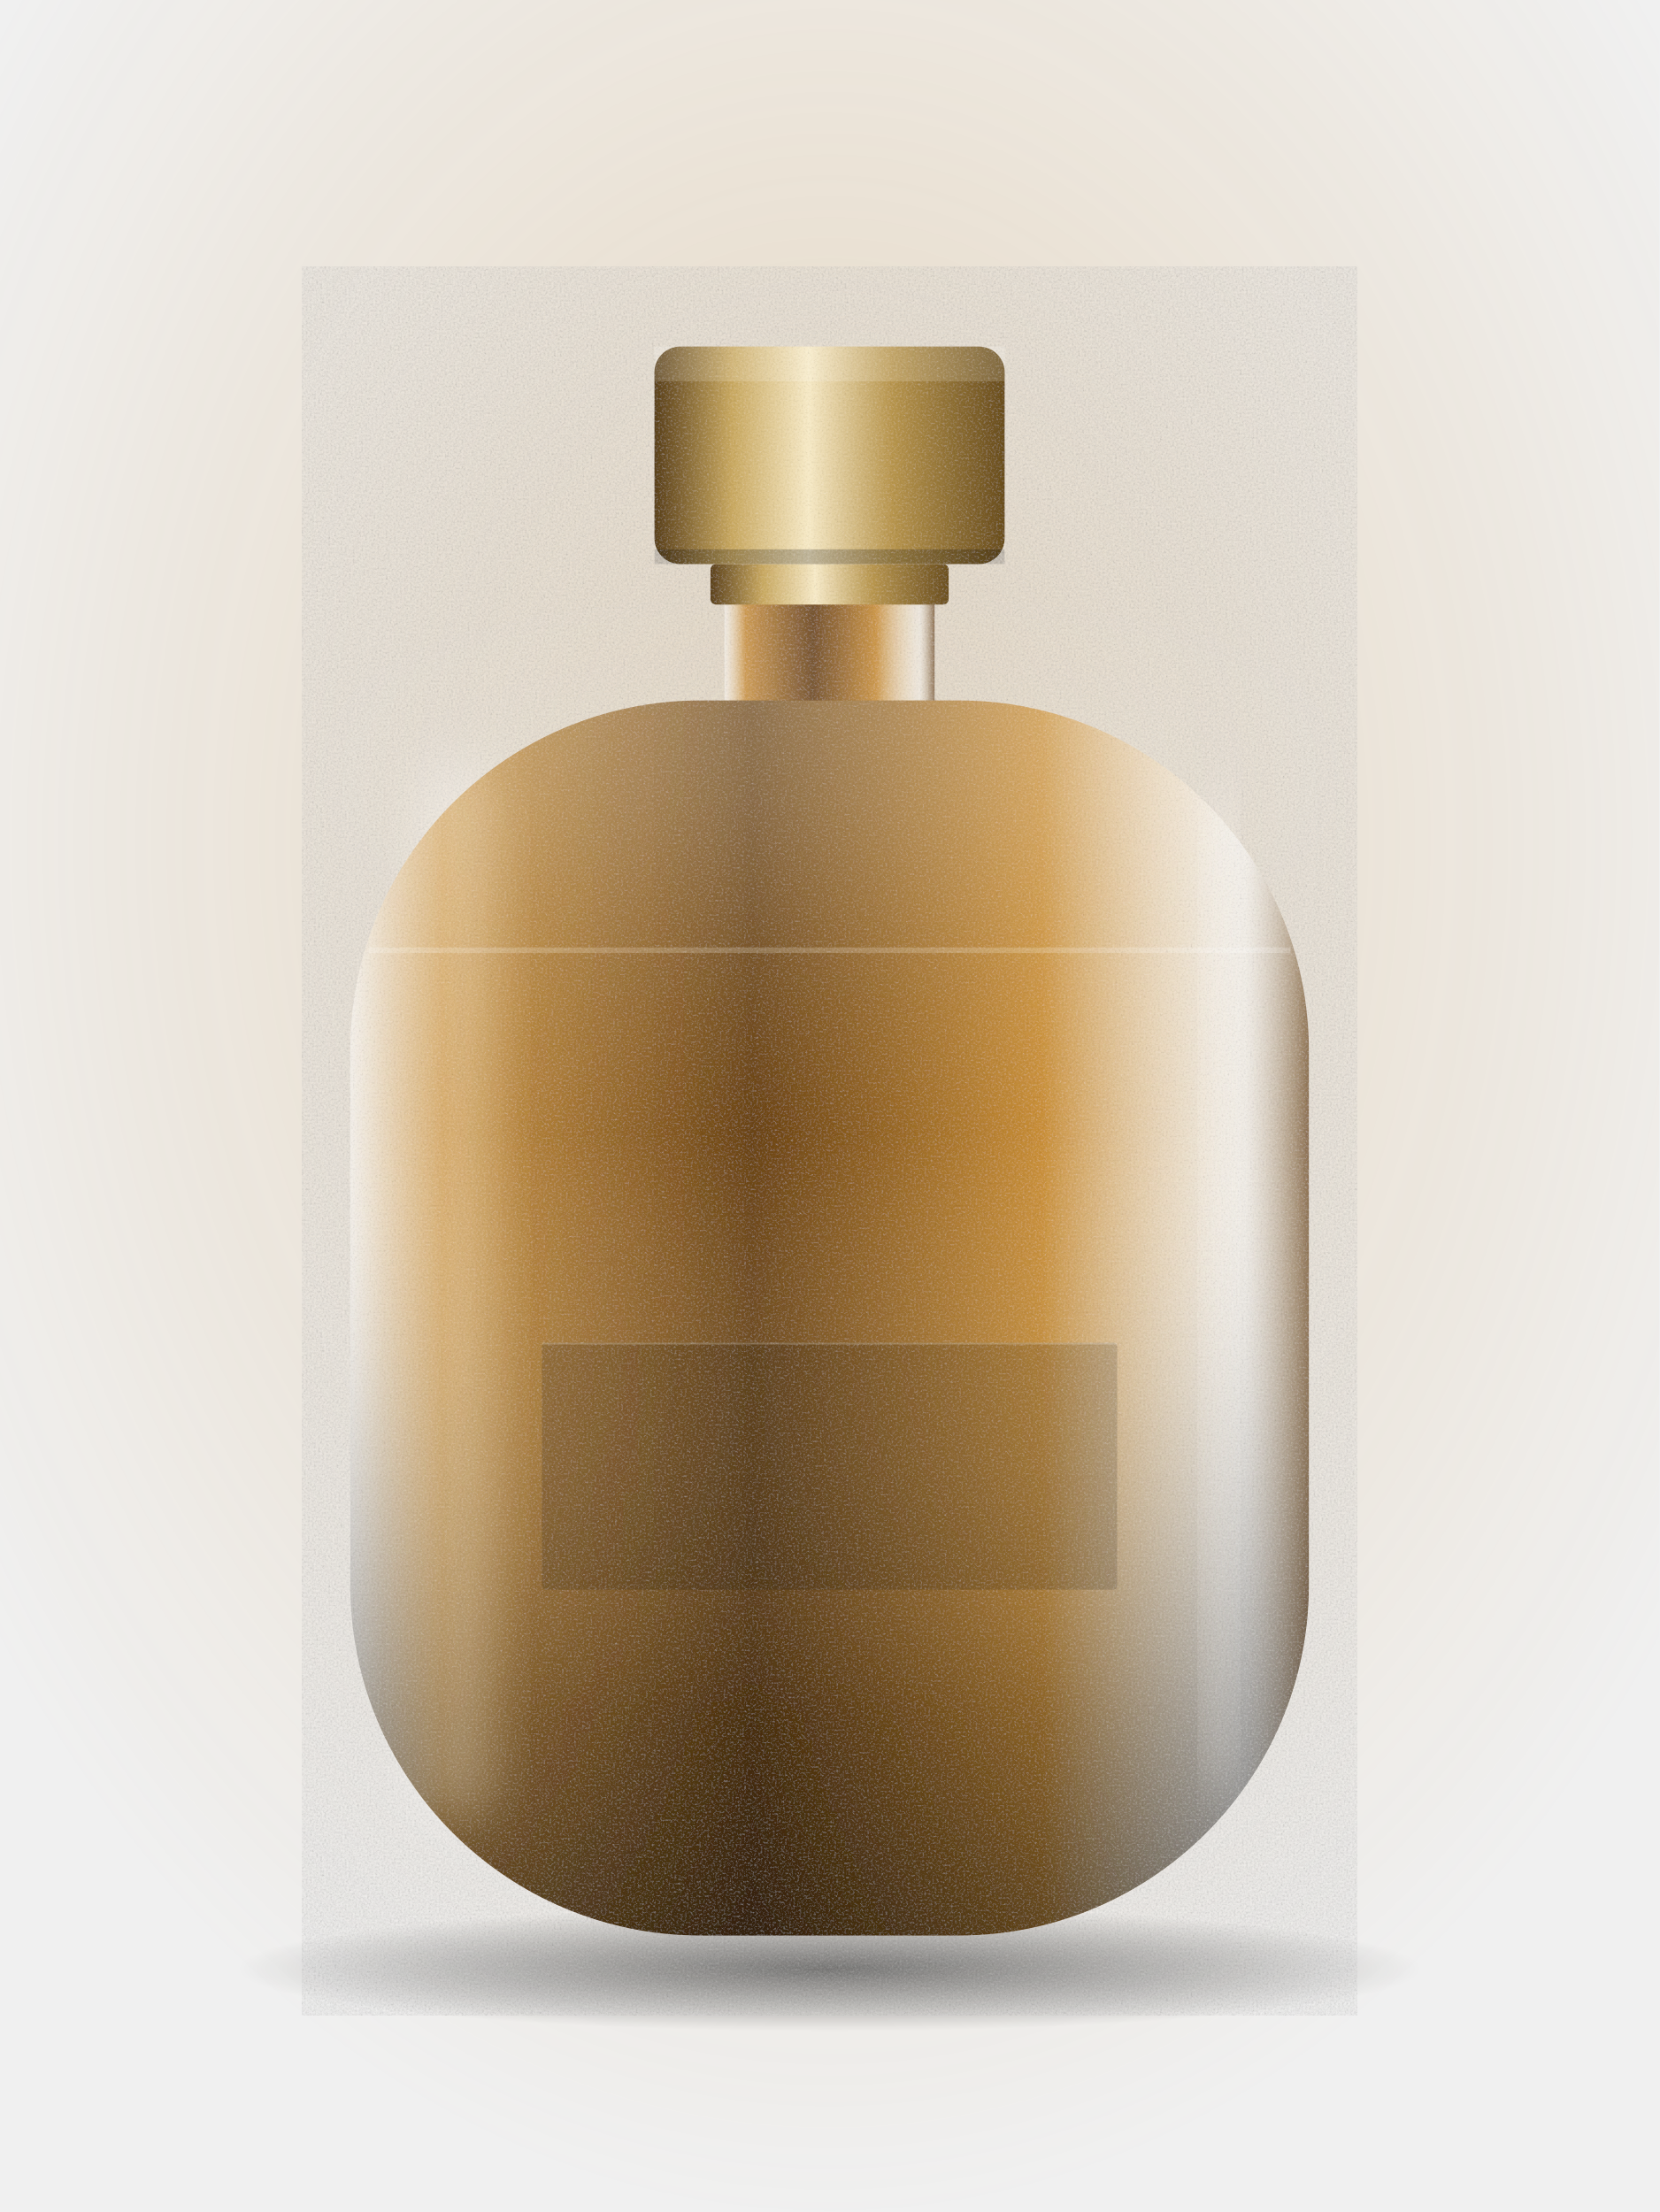
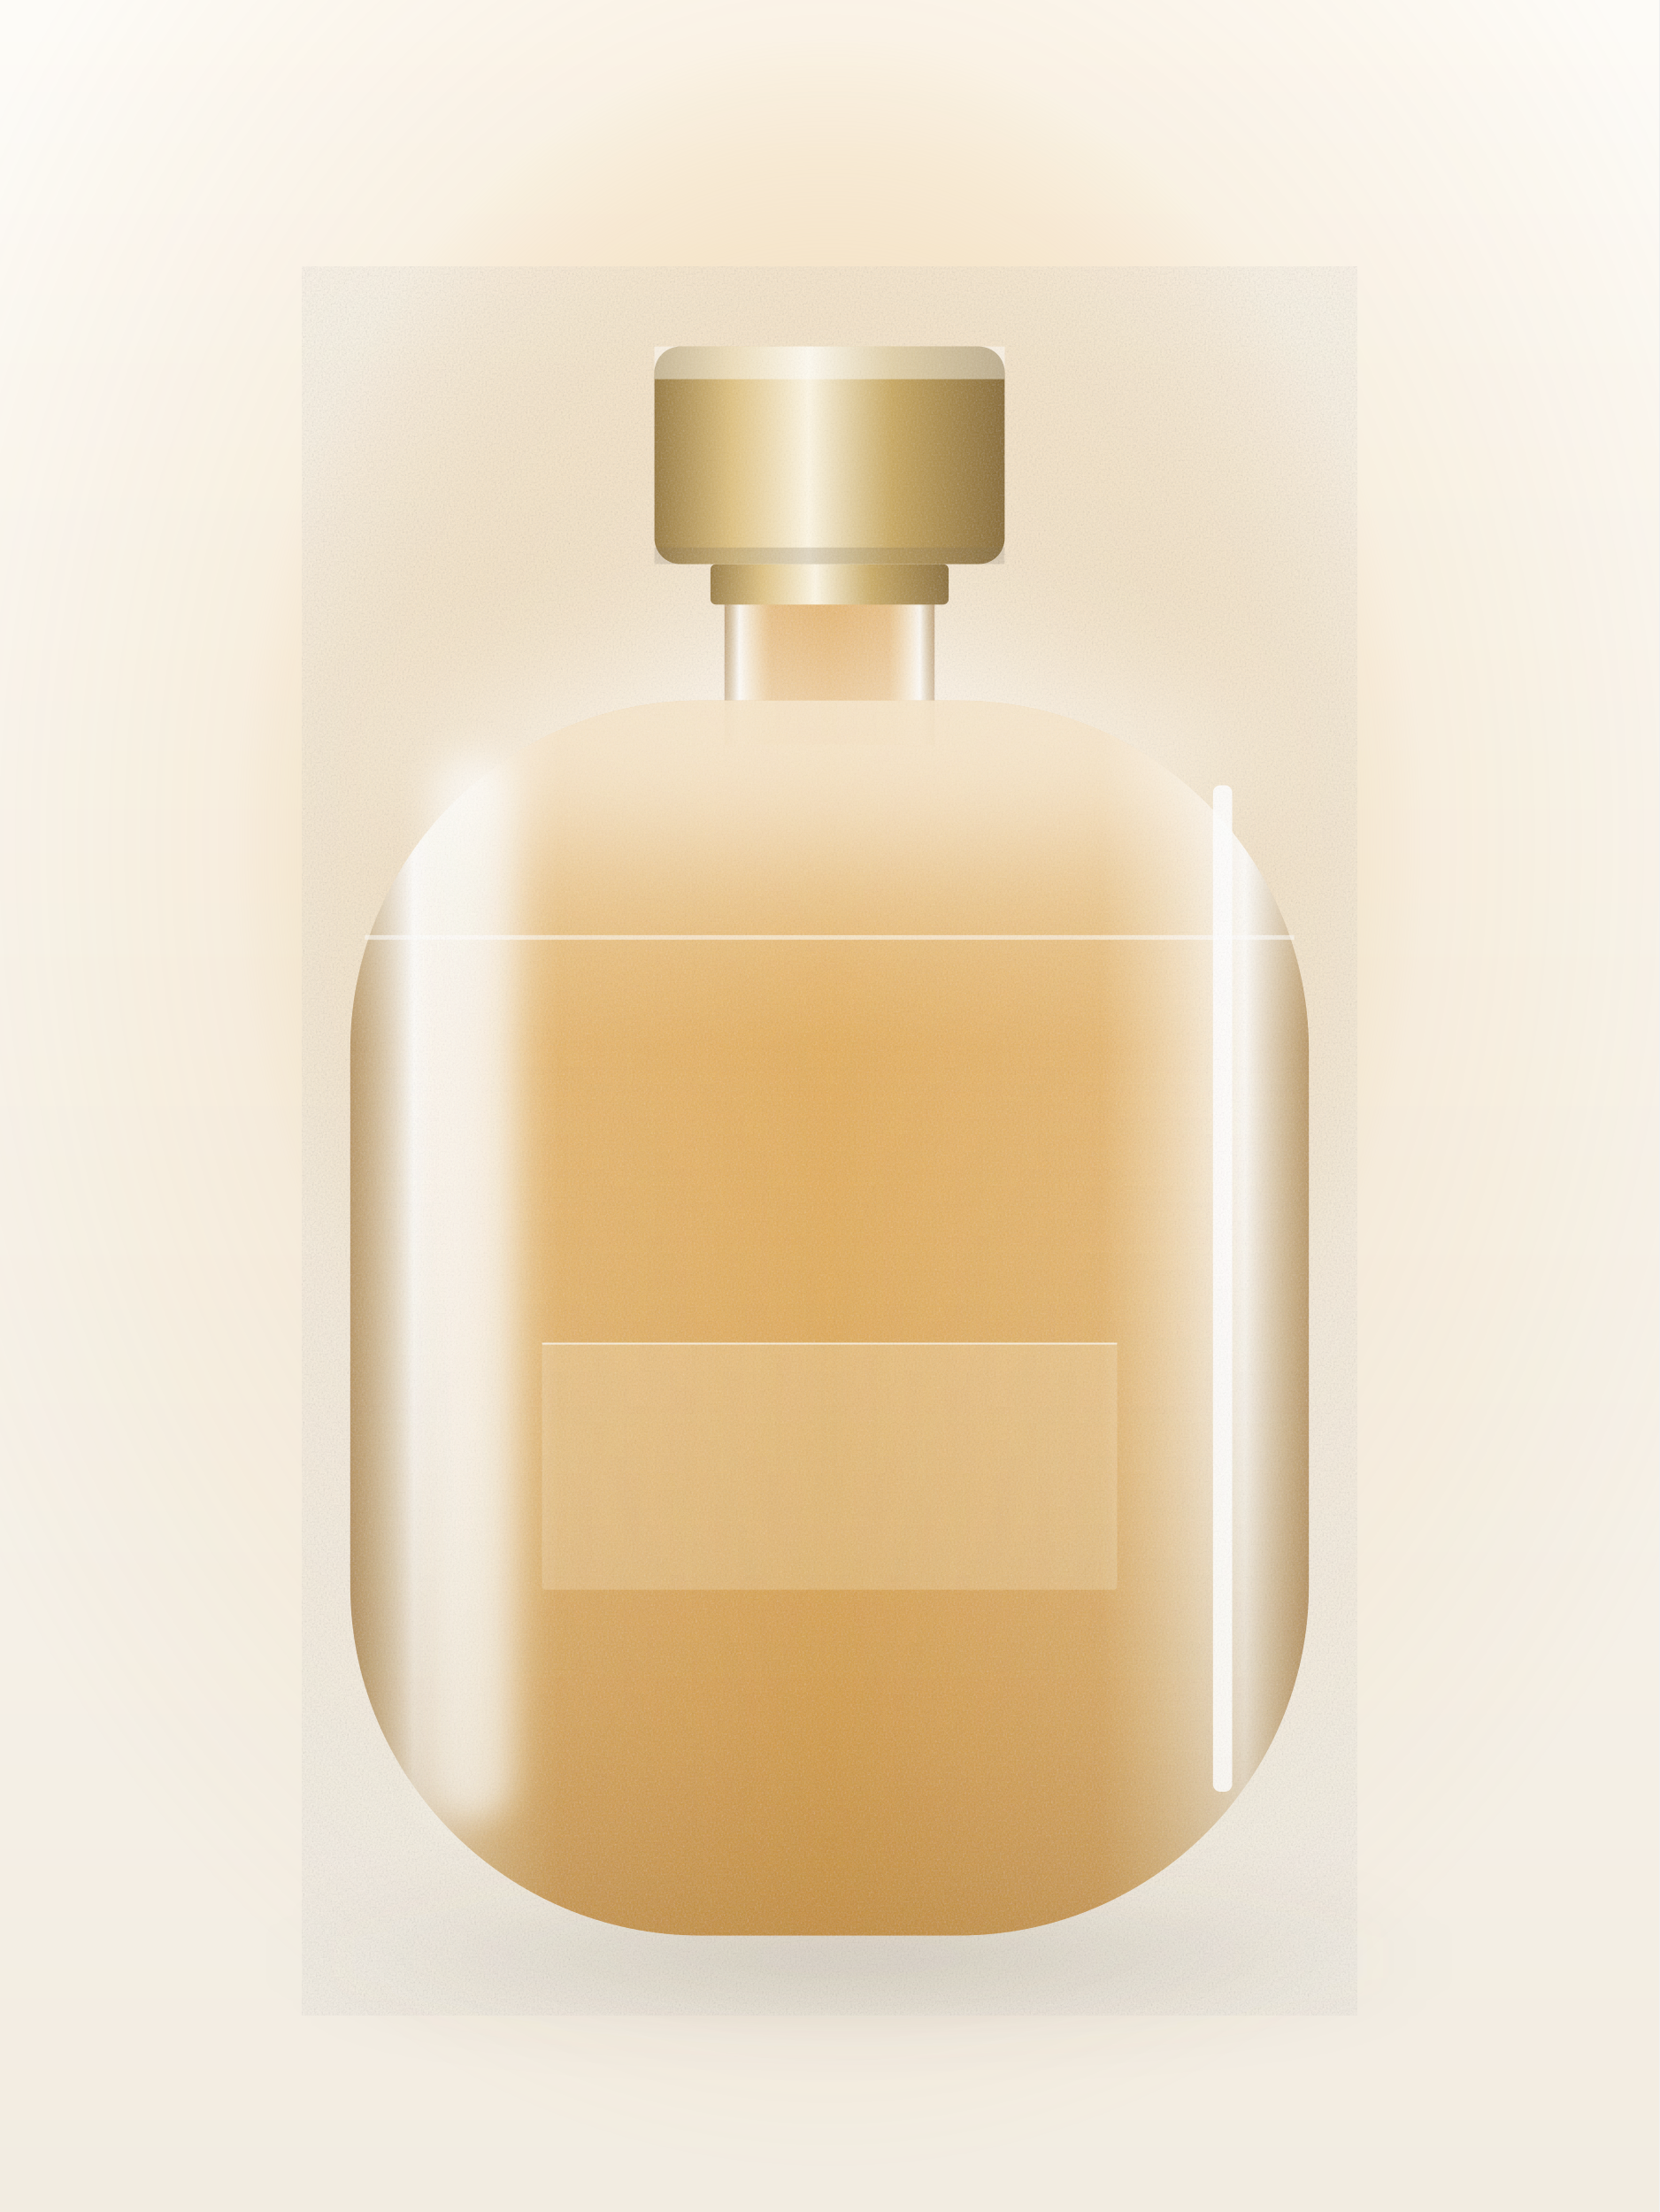
<svg xmlns="http://www.w3.org/2000/svg" viewBox="0 0 900 1200" width="900" height="1200" fill="none">
  <defs>
+     <linearGradient id="pg" x1="0" y1="0" x2="0" y2="1">
+       <stop offset="0" stop-color="#fdfbf7" />
+       <stop offset="1" stop-color="#f2ece1" />
+     </linearGradient>
+     <radialGradient id="key" cx=".5" cy=".38" r=".6">
+       <stop offset="0" stop-color="#ffffff" stop-opacity=".95" />
+       <stop offset=".6" stop-color="#e0a548" stop-opacity=".10" />
+       <stop offset="1" stop-color="#e0a548" stop-opacity="0" />
+     </radialGradient>
    <filter id="fg" x="-5%" y="-5%" width="110%" height="110%">
-       <feTurbulence type="fractalNoise" baseFrequency="0.9" numOctaves="4" seed="14" result="n" />
+       <feTurbulence type="fractalNoise" baseFrequency="1" numOctaves="4" seed="26" result="n" />
      <feColorMatrix in="n" type="saturate" values="0" result="d" />
      <feComponentTransfer in="d" result="g">
-         <feFuncA type="linear" slope="0.4" />
+         <feFuncA type="linear" slope="0.26" />
      </feComponentTransfer>
-       <feBlend in="SourceGraphic" in2="g" mode="overlay" />
+       <feBlend in="SourceGraphic" in2="g" mode="soft-light" />
    </filter>
-     <filter id="blurA" x="-50%" y="-50%" width="200%" height="200%">
-       <feGaussianBlur stdDeviation="38" />
+     <filter id="bA" x="-60%" y="-60%" width="220%" height="220%">
+       <feGaussianBlur stdDeviation="30" />
    </filter>
-     <filter id="blurB" x="-50%" y="-50%" width="200%" height="200%">
-       <feGaussianBlur stdDeviation="14" />
+     <filter id="bB" x="-60%" y="-60%" width="220%" height="220%">
+       <feGaussianBlur stdDeviation="9" />
+     </filter>
+     <filter id="bS" x="-60%" y="-60%" width="220%" height="220%">
+       <feGaussianBlur stdDeviation="22" />
    </filter>
    <linearGradient id="glass" x1="0" y1="0" x2="1" y2="0">
-       <stop offset="0" stop-color="#ffffff" stop-opacity=".50" />
-       <stop offset=".10" stop-color="#c98f37" stop-opacity=".92" />
-       <stop offset=".42" stop-color="#6b4413" />
-       <stop offset=".72" stop-color="#c98f37" />
-       <stop offset=".93" stop-color="#ffffff" stop-opacity=".38" />
-       <stop offset="1" stop-color="#6b4413" stop-opacity=".8" />
+       <stop offset="0" stop-color="#9a6a1e" stop-opacity=".72" />
+       <stop offset=".07" stop-color="#ffffff" stop-opacity=".82" />
+       <stop offset=".22" stop-color="#e0a548" stop-opacity=".78" />
+       <stop offset=".5" stop-color="#e0a548" stop-opacity=".92" />
+       <stop offset=".78" stop-color="#e0a548" stop-opacity=".76" />
+       <stop offset=".93" stop-color="#ffffff" stop-opacity=".78" />
+       <stop offset="1" stop-color="#9a6a1e" stop-opacity=".70" />
    </linearGradient>
    <linearGradient id="depth" x1="0" y1="0" x2="0" y2="1">
-       <stop offset="0" stop-color="#ffffff" stop-opacity=".22" />
-       <stop offset=".35" stop-color="#ffffff" stop-opacity="0" />
-       <stop offset=".82" stop-color="#000000" stop-opacity=".30" />
-       <stop offset="1" stop-color="#000000" stop-opacity=".52" />
+       <stop offset="0" stop-color="#ffffff" stop-opacity=".55" />
+       <stop offset=".28" stop-color="#ffffff" stop-opacity=".06" />
+       <stop offset=".84" stop-color="#9a6a1e" stop-opacity=".22" />
+       <stop offset="1" stop-color="#9a6a1e" stop-opacity=".40" />
    </linearGradient>
    <linearGradient id="metal" x1="0" y1="0" x2="1" y2="0">
-       <stop offset="0" stop-color="#5c421a" />
-       <stop offset=".22" stop-color="#c9a961" />
-       <stop offset=".44" stop-color="#f6e9c6" />
-       <stop offset=".68" stop-color="#b8964e" />
-       <stop offset="1" stop-color="#6b4f1d" />
+       <stop offset="0" stop-color="#9a7c3e" />
+       <stop offset=".22" stop-color="#e0c383" />
+       <stop offset=".44" stop-color="#fdf6e4" />
+       <stop offset=".68" stop-color="#c9a961" />
+       <stop offset="1" stop-color="#8a6d33" />
    </linearGradient>
-     <radialGradient id="floor" cx=".5" cy=".5" r=".5">
-       <stop offset="0" stop-color="#000" stop-opacity=".55" />
-       <stop offset="1" stop-color="#000" stop-opacity="0" />
-     </radialGradient>
-     <radialGradient id="amb" cx=".5" cy=".38" r=".62">
-       <stop offset="0" stop-color="#c98f37" stop-opacity=".26" />
-       <stop offset="1" stop-color="#c98f37" stop-opacity="0" />
+     <radialGradient id="shadow" cx=".5" cy=".5" r=".5">
+       <stop offset="0" stop-color="#6d6250" stop-opacity=".38" />
+       <stop offset="1" stop-color="#6d6250" stop-opacity="0" />
    </radialGradient>
  </defs>
-   <rect width="900" height="1200" fill="url(#amb)" />
-   <ellipse cx="450" cy="1068" rx="322.4" ry="34" fill="url(#floor)" />
+   <rect width="900" height="1200" fill="url(#pg)" />
+   <rect width="900" height="1200" fill="url(#key)" />
+   <ellipse cx="466" cy="1062" rx="312" ry="30" fill="url(#shadow)" filter="url(#bS)" />
  <g filter="url(#fg)">
-     <rect x="393" y="322" width="114" height="82" fill="url(#glass)" opacity=".9" />
+     <rect x="393" y="322" width="114" height="82" fill="url(#glass)" opacity=".82" />
    <rect x="190" y="380" width="520" height="670" rx="190" fill="url(#glass)" />
    <rect x="190" y="380" width="520" height="670" rx="190" fill="url(#depth)" />
-     <rect x="200" y="514" width="500" height="3" fill="#ffffff" opacity=".20" />
-     <rect x="229" y="414" width="39" height="574" rx="19.24" fill="#fff" opacity=".30" filter="url(#blurB)" />
-     <rect x="655.4" y="432" width="11.44" height="538" rx="4" fill="#fff" opacity=".55" filter="url(#blurB)" />
-     <rect x="294" y="728.4" width="312" height="134" rx="2" fill="#000" opacity=".14" />
-     <rect x="294" y="728.4" width="312" height="1" fill="#fff" opacity=".22" />
+     <rect x="198" y="507.3" width="504" height="2.5" fill="#ffffff" opacity=".55" />
+     <rect x="234.2" y="410" width="44.2" height="578" rx="21.84" fill="#fff" opacity=".62" filter="url(#bB)" />
+     <rect x="658" y="426" width="10.4" height="546" rx="4" fill="#fff" opacity=".85" />
+     <rect x="294" y="728.4" width="312" height="134" rx="2" fill="#ffffff" opacity=".2" />
+     <rect x="294" y="728.4" width="312" height="1" fill="#ffffff" opacity=".7" />
    <rect x="385.4" y="306" width="129.2" height="22" rx="3" fill="url(#metal)" />
    <rect x="355" y="188" width="190" height="118" rx="14" fill="url(#metal)" />
-     <rect x="355" y="188" width="190" height="18.88" fill="#fff" opacity=".16" />
-     <rect x="355" y="298" width="190" height="8" fill="#000" opacity=".22" />
+     <rect x="355" y="188" width="190" height="17.7" fill="#fff" opacity=".45" />
+     <rect x="355" y="297" width="190" height="9" fill="#7a6a4a" opacity=".22" />
  </g>
-   <ellipse cx="450" cy="420" rx="260" ry="60" fill="#fff" opacity=".07" filter="url(#blurA)" />
+   <ellipse cx="450" cy="410" rx="239.2" ry="52" fill="#fff" opacity=".38" filter="url(#bA)" />
</svg>
